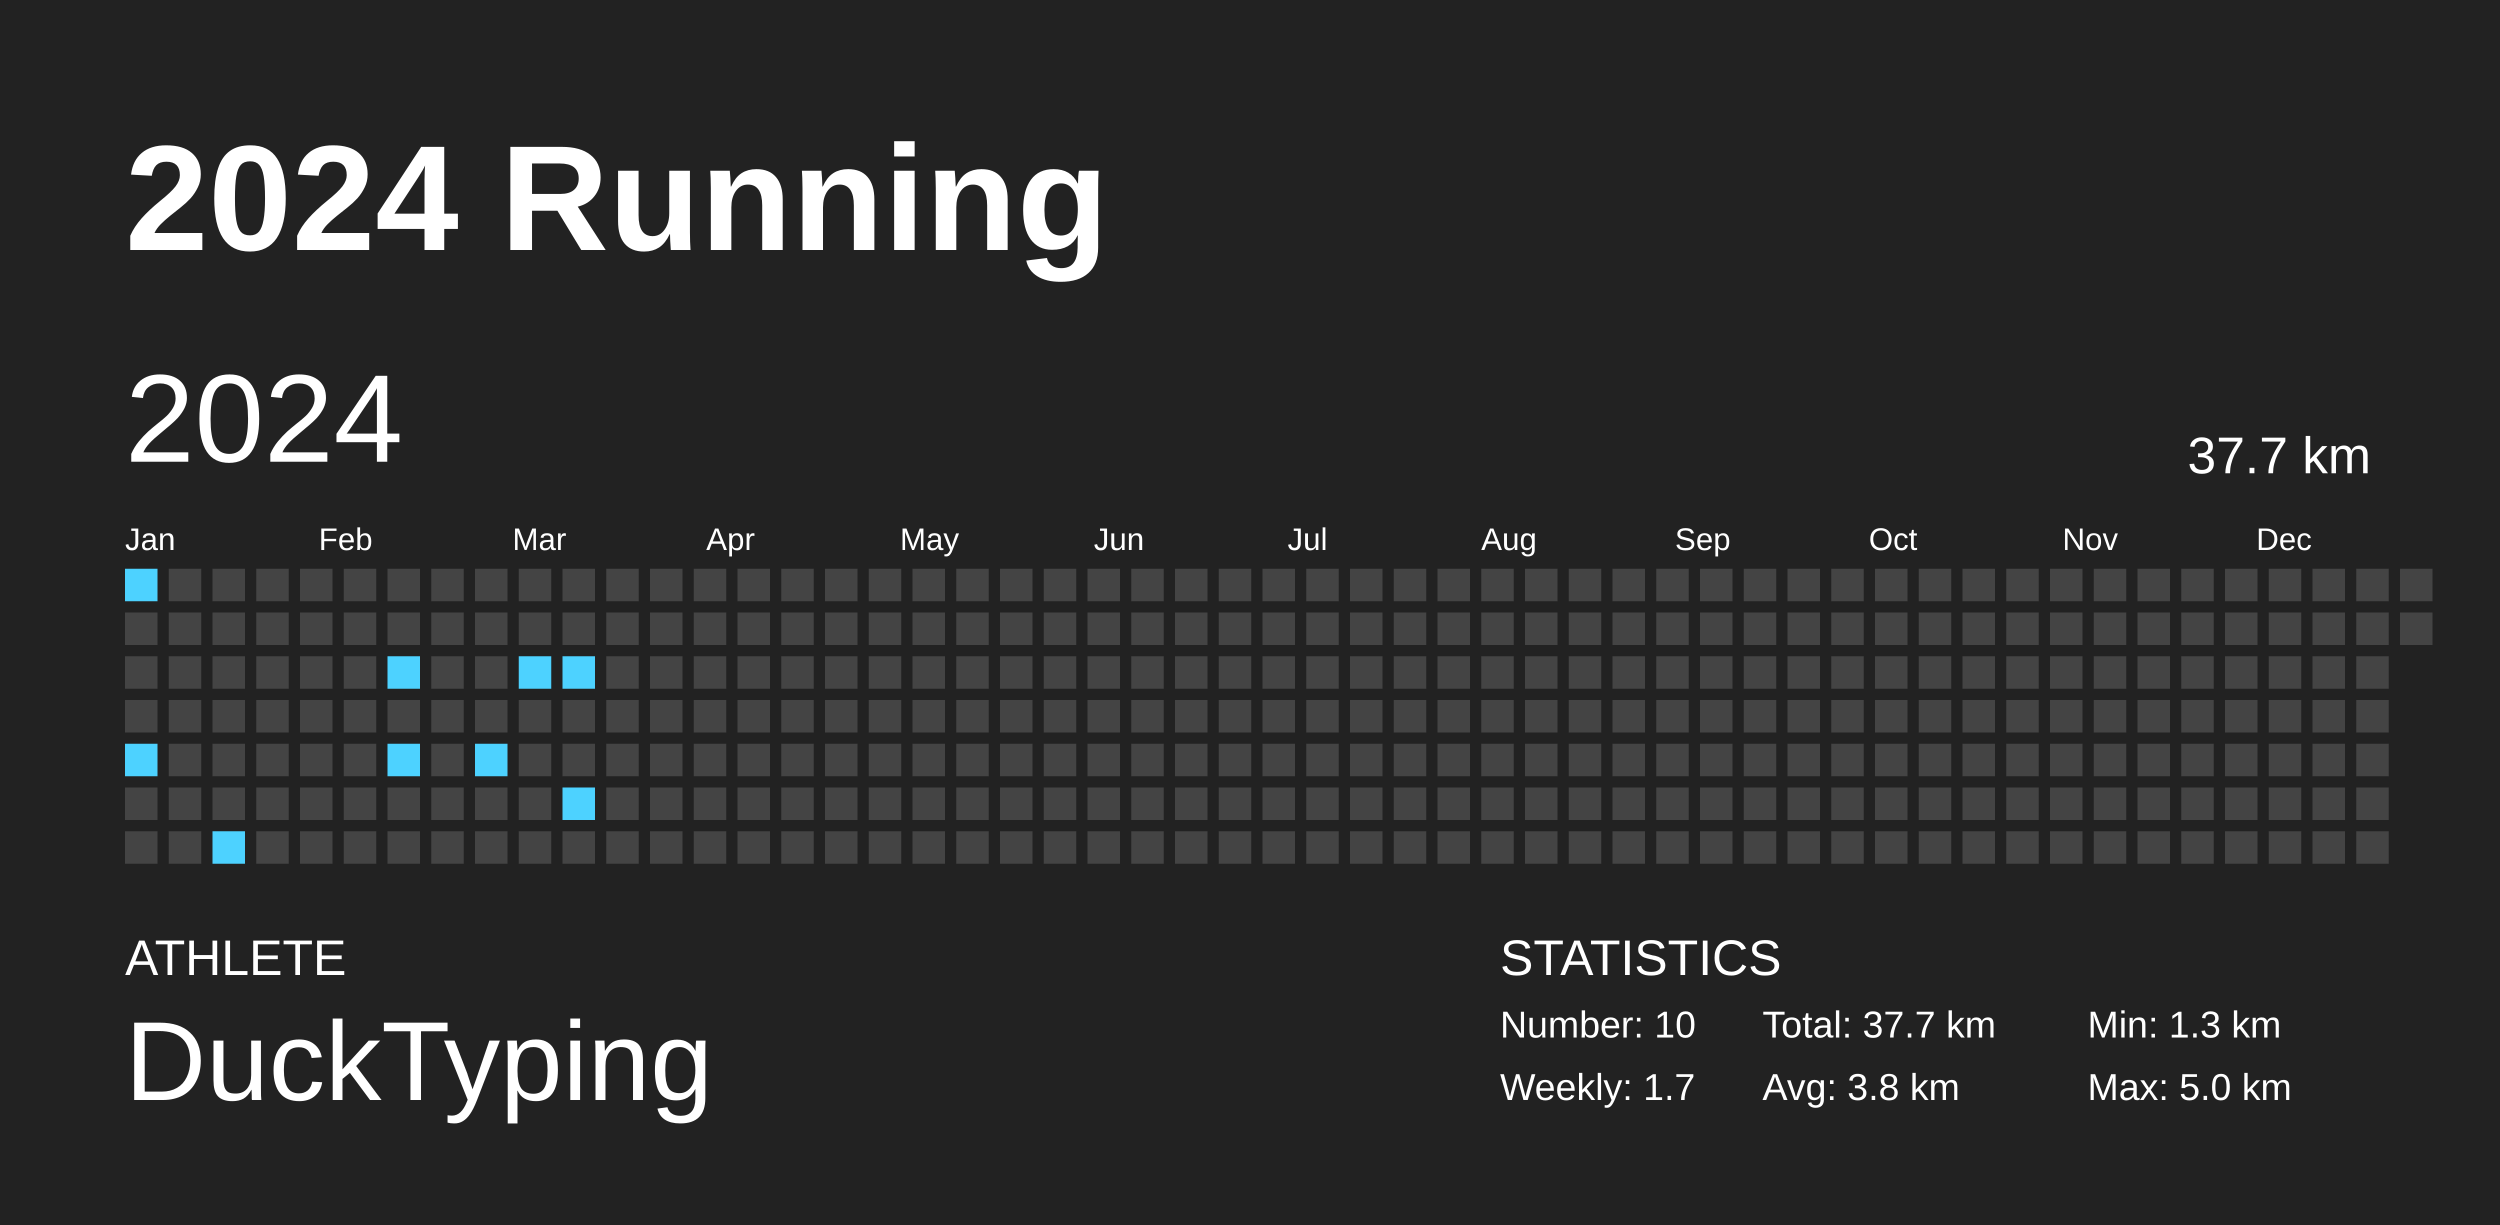
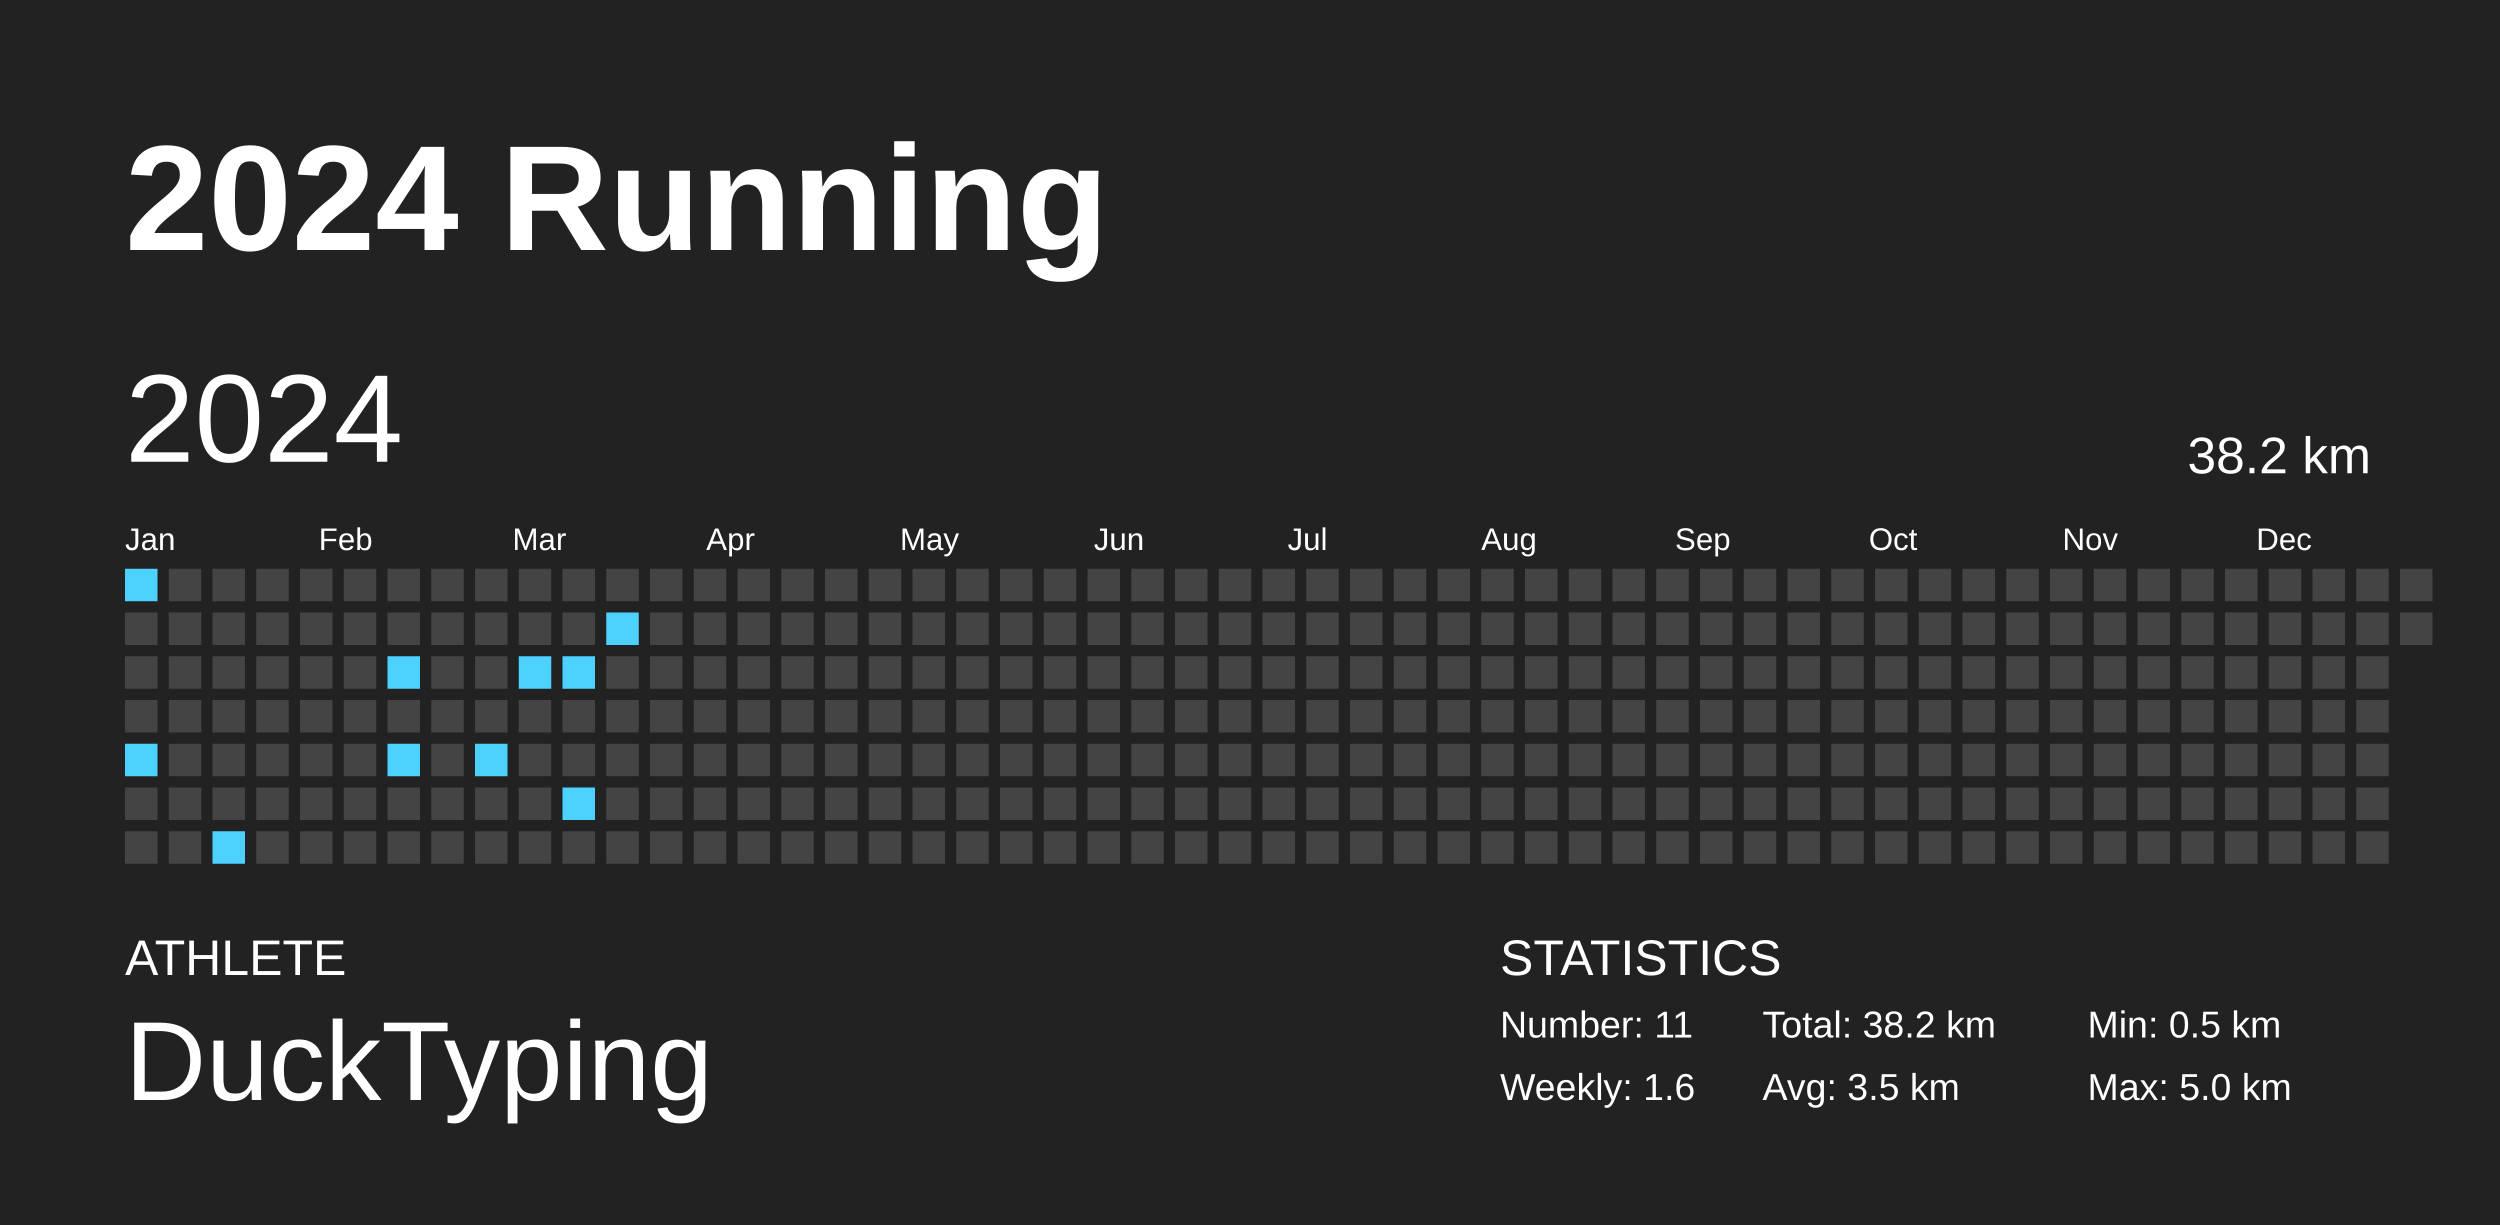
<svg xmlns="http://www.w3.org/2000/svg" baseProfile="full" height="98mm" version="1.1" viewBox="0,0,200,98" width="200mm">
  <defs />
  <rect fill="#222222" height="98" width="200" x="0" y="0" />
  <text fill="#FFFFFF" style="font-size:12px; font-family:Arial; font-weight:bold;" x="10" y="20">2024 Running</text>
  <text fill="#FFFFFF" style="font-size:4px; font-family:Arial" x="10" y="78">ATHLETE</text>
  <text fill="#FFFFFF" style="font-size:9px; font-family:Arial" x="10" y="88">DuckTyping</text>
  <text fill="#FFFFFF" style="font-size:4px; font-family:Arial" x="120" y="78">STATISTICS</text>
-   <text fill="#FFFFFF" style="font-size:3px; font-family:Arial" x="120" y="83">Number: 10</text>
-   <text fill="#FFFFFF" style="font-size:3px; font-family:Arial" x="120" y="88">Weekly: 1.7</text>
-   <text fill="#FFFFFF" style="font-size:3px; font-family:Arial" x="141" y="83">Total: 37.7 km</text>
-   <text fill="#FFFFFF" style="font-size:3px; font-family:Arial" x="141" y="88">Avg: 3.8 km</text>
-   <text fill="#FFFFFF" style="font-size:3px; font-family:Arial" x="167" y="83">Min: 1.3 km</text>
+   <text fill="#FFFFFF" style="font-size:3px; font-family:Arial" x="120" y="83">Number: 11</text>
+   <text fill="#FFFFFF" style="font-size:3px; font-family:Arial" x="120" y="88">Weekly: 1.6</text>
+   <text fill="#FFFFFF" style="font-size:3px; font-family:Arial" x="141" y="83">Total: 38.2 km</text>
+   <text fill="#FFFFFF" style="font-size:3px; font-family:Arial" x="141" y="88">Avg: 3.5 km</text>
+   <text fill="#FFFFFF" style="font-size:3px; font-family:Arial" x="167" y="83">Min: 0.5 km</text>
  <text fill="#FFFFFF" style="font-size:3px; font-family:Arial" x="167" y="88">Max: 5.0 km</text>
  <text dominant-baseline="hanging" fill="#FFFFFF" style="font-size:10.0px; font-family:Arial;" x="10" y="30">2024</text>
-   <text dominant-baseline="hanging" fill="#FFFFFF" style="font-size:4.125px; font-family:Arial;" x="175" y="35">37.7 km</text>
+   <text dominant-baseline="hanging" fill="#FFFFFF" style="font-size:4.125px; font-family:Arial;" x="175" y="35">38.2 km</text>
  <text fill="#FFFFFF" style="font-size:2.5px; font-family:Arial" x="10.0" y="44">Jan</text>
  <text fill="#FFFFFF" style="font-size:2.5px; font-family:Arial" x="25.5" y="44">Feb</text>
  <text fill="#FFFFFF" style="font-size:2.5px; font-family:Arial" x="41.0" y="44">Mar</text>
  <text fill="#FFFFFF" style="font-size:2.5px; font-family:Arial" x="56.5" y="44">Apr</text>
  <text fill="#FFFFFF" style="font-size:2.5px; font-family:Arial" x="72.0" y="44">May</text>
  <text fill="#FFFFFF" style="font-size:2.5px; font-family:Arial" x="87.5" y="44">Jun</text>
  <text fill="#FFFFFF" style="font-size:2.5px; font-family:Arial" x="103.0" y="44">Jul</text>
  <text fill="#FFFFFF" style="font-size:2.5px; font-family:Arial" x="118.5" y="44">Aug</text>
  <text fill="#FFFFFF" style="font-size:2.5px; font-family:Arial" x="134.0" y="44">Sep</text>
  <text fill="#FFFFFF" style="font-size:2.5px; font-family:Arial" x="149.5" y="44">Oct</text>
  <text fill="#FFFFFF" style="font-size:2.5px; font-family:Arial" x="165.0" y="44">Nov</text>
  <text fill="#FFFFFF" style="font-size:2.5px; font-family:Arial" x="180.5" y="44">Dec</text>
  <rect fill="#4dd2ff" height="2.6" width="2.6" x="10.0" y="45.5" />
  <rect fill="#444444" height="2.6" width="2.6" x="10.0" y="49.0" />
  <rect fill="#444444" height="2.6" width="2.6" x="10.0" y="52.5" />
  <rect fill="#444444" height="2.6" width="2.6" x="10.0" y="56.0" />
  <rect fill="#4dd2ff" height="2.6" width="2.6" x="10.0" y="59.5" />
  <rect fill="#444444" height="2.6" width="2.6" x="10.0" y="63.0" />
  <rect fill="#444444" height="2.6" width="2.6" x="10.0" y="66.5" />
  <rect fill="#444444" height="2.6" width="2.6" x="13.5" y="45.5" />
  <rect fill="#444444" height="2.6" width="2.6" x="13.5" y="49.0" />
  <rect fill="#444444" height="2.6" width="2.6" x="13.5" y="52.5" />
  <rect fill="#444444" height="2.6" width="2.6" x="13.5" y="56.0" />
  <rect fill="#444444" height="2.6" width="2.6" x="13.5" y="59.5" />
  <rect fill="#444444" height="2.6" width="2.6" x="13.5" y="63.0" />
  <rect fill="#444444" height="2.6" width="2.6" x="13.5" y="66.5" />
  <rect fill="#444444" height="2.6" width="2.6" x="17.0" y="45.5" />
  <rect fill="#444444" height="2.6" width="2.6" x="17.0" y="49.0" />
  <rect fill="#444444" height="2.6" width="2.6" x="17.0" y="52.5" />
  <rect fill="#444444" height="2.6" width="2.6" x="17.0" y="56.0" />
  <rect fill="#444444" height="2.6" width="2.6" x="17.0" y="59.5" />
  <rect fill="#444444" height="2.6" width="2.6" x="17.0" y="63.0" />
  <rect fill="#4dd2ff" height="2.6" width="2.6" x="17.0" y="66.5" />
  <rect fill="#444444" height="2.6" width="2.6" x="20.5" y="45.5" />
  <rect fill="#444444" height="2.6" width="2.6" x="20.5" y="49.0" />
  <rect fill="#444444" height="2.6" width="2.6" x="20.5" y="52.5" />
  <rect fill="#444444" height="2.6" width="2.6" x="20.5" y="56.0" />
  <rect fill="#444444" height="2.6" width="2.6" x="20.5" y="59.5" />
  <rect fill="#444444" height="2.6" width="2.6" x="20.5" y="63.0" />
  <rect fill="#444444" height="2.6" width="2.6" x="20.5" y="66.5" />
  <rect fill="#444444" height="2.6" width="2.6" x="24.0" y="45.5" />
  <rect fill="#444444" height="2.6" width="2.6" x="24.0" y="49.0" />
  <rect fill="#444444" height="2.6" width="2.6" x="24.0" y="52.5" />
  <rect fill="#444444" height="2.6" width="2.6" x="24.0" y="56.0" />
  <rect fill="#444444" height="2.6" width="2.6" x="24.0" y="59.5" />
  <rect fill="#444444" height="2.6" width="2.6" x="24.0" y="63.0" />
  <rect fill="#444444" height="2.6" width="2.6" x="24.0" y="66.5" />
  <rect fill="#444444" height="2.6" width="2.6" x="27.5" y="45.5" />
  <rect fill="#444444" height="2.6" width="2.6" x="27.5" y="49.0" />
  <rect fill="#444444" height="2.6" width="2.6" x="27.5" y="52.5" />
  <rect fill="#444444" height="2.6" width="2.6" x="27.5" y="56.0" />
  <rect fill="#444444" height="2.6" width="2.6" x="27.5" y="59.5" />
  <rect fill="#444444" height="2.6" width="2.6" x="27.5" y="63.0" />
  <rect fill="#444444" height="2.6" width="2.6" x="27.5" y="66.5" />
  <rect fill="#444444" height="2.6" width="2.6" x="31.0" y="45.5" />
  <rect fill="#444444" height="2.6" width="2.6" x="31.0" y="49.0" />
  <rect fill="#4dd2ff" height="2.6" width="2.6" x="31.0" y="52.5" />
  <rect fill="#444444" height="2.6" width="2.6" x="31.0" y="56.0" />
  <rect fill="#4dd2ff" height="2.6" width="2.6" x="31.0" y="59.5" />
  <rect fill="#444444" height="2.6" width="2.6" x="31.0" y="63.0" />
  <rect fill="#444444" height="2.6" width="2.6" x="31.0" y="66.5" />
  <rect fill="#444444" height="2.6" width="2.6" x="34.5" y="45.5" />
  <rect fill="#444444" height="2.6" width="2.6" x="34.5" y="49.0" />
  <rect fill="#444444" height="2.6" width="2.6" x="34.5" y="52.5" />
  <rect fill="#444444" height="2.6" width="2.6" x="34.5" y="56.0" />
  <rect fill="#444444" height="2.6" width="2.6" x="34.5" y="59.5" />
  <rect fill="#444444" height="2.6" width="2.6" x="34.5" y="63.0" />
  <rect fill="#444444" height="2.6" width="2.6" x="34.5" y="66.5" />
  <rect fill="#444444" height="2.6" width="2.6" x="38.0" y="45.5" />
  <rect fill="#444444" height="2.6" width="2.6" x="38.0" y="49.0" />
  <rect fill="#444444" height="2.6" width="2.6" x="38.0" y="52.5" />
  <rect fill="#444444" height="2.6" width="2.6" x="38.0" y="56.0" />
  <rect fill="#4dd2ff" height="2.6" width="2.6" x="38.0" y="59.5" />
  <rect fill="#444444" height="2.6" width="2.6" x="38.0" y="63.0" />
  <rect fill="#444444" height="2.6" width="2.6" x="38.0" y="66.5" />
  <rect fill="#444444" height="2.6" width="2.6" x="41.5" y="45.5" />
  <rect fill="#444444" height="2.6" width="2.6" x="41.5" y="49.0" />
  <rect fill="#4dd2ff" height="2.6" width="2.6" x="41.5" y="52.5" />
  <rect fill="#444444" height="2.6" width="2.6" x="41.5" y="56.0" />
  <rect fill="#444444" height="2.6" width="2.6" x="41.5" y="59.5" />
  <rect fill="#444444" height="2.6" width="2.6" x="41.5" y="63.0" />
  <rect fill="#444444" height="2.6" width="2.6" x="41.5" y="66.5" />
  <rect fill="#444444" height="2.6" width="2.6" x="45.0" y="45.5" />
  <rect fill="#444444" height="2.6" width="2.6" x="45.0" y="49.0" />
  <rect fill="#4dd2ff" height="2.6" width="2.6" x="45.0" y="52.5" />
  <rect fill="#444444" height="2.6" width="2.6" x="45.0" y="56.0" />
  <rect fill="#444444" height="2.6" width="2.6" x="45.0" y="59.5" />
  <rect fill="#4dd2ff" height="2.6" width="2.6" x="45.0" y="63.0" />
  <rect fill="#444444" height="2.6" width="2.6" x="45.0" y="66.5" />
  <rect fill="#444444" height="2.6" width="2.6" x="48.5" y="45.5" />
-   <rect fill="#444444" height="2.6" width="2.6" x="48.5" y="49.0" />
+   <rect fill="#4dd2ff" height="2.6" width="2.6" x="48.5" y="49.0" />
  <rect fill="#444444" height="2.6" width="2.6" x="48.5" y="52.5" />
  <rect fill="#444444" height="2.6" width="2.6" x="48.5" y="56.0" />
  <rect fill="#444444" height="2.6" width="2.6" x="48.5" y="59.5" />
  <rect fill="#444444" height="2.6" width="2.6" x="48.5" y="63.0" />
  <rect fill="#444444" height="2.6" width="2.6" x="48.5" y="66.5" />
  <rect fill="#444444" height="2.6" width="2.6" x="52.0" y="45.5" />
  <rect fill="#444444" height="2.6" width="2.6" x="52.0" y="49.0" />
  <rect fill="#444444" height="2.6" width="2.6" x="52.0" y="52.5" />
  <rect fill="#444444" height="2.6" width="2.6" x="52.0" y="56.0" />
  <rect fill="#444444" height="2.6" width="2.6" x="52.0" y="59.5" />
  <rect fill="#444444" height="2.6" width="2.6" x="52.0" y="63.0" />
  <rect fill="#444444" height="2.6" width="2.6" x="52.0" y="66.5" />
  <rect fill="#444444" height="2.6" width="2.6" x="55.5" y="45.5" />
  <rect fill="#444444" height="2.6" width="2.6" x="55.5" y="49.0" />
  <rect fill="#444444" height="2.6" width="2.6" x="55.5" y="52.5" />
  <rect fill="#444444" height="2.6" width="2.6" x="55.5" y="56.0" />
  <rect fill="#444444" height="2.6" width="2.6" x="55.5" y="59.5" />
  <rect fill="#444444" height="2.6" width="2.6" x="55.5" y="63.0" />
  <rect fill="#444444" height="2.6" width="2.6" x="55.5" y="66.5" />
  <rect fill="#444444" height="2.6" width="2.6" x="59.0" y="45.5" />
  <rect fill="#444444" height="2.6" width="2.6" x="59.0" y="49.0" />
  <rect fill="#444444" height="2.6" width="2.6" x="59.0" y="52.5" />
  <rect fill="#444444" height="2.6" width="2.6" x="59.0" y="56.0" />
  <rect fill="#444444" height="2.6" width="2.6" x="59.0" y="59.5" />
  <rect fill="#444444" height="2.6" width="2.6" x="59.0" y="63.0" />
  <rect fill="#444444" height="2.6" width="2.6" x="59.0" y="66.5" />
  <rect fill="#444444" height="2.6" width="2.6" x="62.5" y="45.5" />
  <rect fill="#444444" height="2.6" width="2.6" x="62.5" y="49.0" />
  <rect fill="#444444" height="2.6" width="2.6" x="62.5" y="52.5" />
  <rect fill="#444444" height="2.6" width="2.6" x="62.5" y="56.0" />
  <rect fill="#444444" height="2.6" width="2.6" x="62.5" y="59.5" />
  <rect fill="#444444" height="2.6" width="2.6" x="62.5" y="63.0" />
  <rect fill="#444444" height="2.6" width="2.6" x="62.5" y="66.5" />
  <rect fill="#444444" height="2.6" width="2.6" x="66.0" y="45.5" />
  <rect fill="#444444" height="2.6" width="2.6" x="66.0" y="49.0" />
  <rect fill="#444444" height="2.6" width="2.6" x="66.0" y="52.5" />
  <rect fill="#444444" height="2.6" width="2.6" x="66.0" y="56.0" />
  <rect fill="#444444" height="2.6" width="2.6" x="66.0" y="59.5" />
  <rect fill="#444444" height="2.6" width="2.6" x="66.0" y="63.0" />
  <rect fill="#444444" height="2.6" width="2.6" x="66.0" y="66.5" />
  <rect fill="#444444" height="2.6" width="2.6" x="69.5" y="45.5" />
  <rect fill="#444444" height="2.6" width="2.6" x="69.5" y="49.0" />
  <rect fill="#444444" height="2.6" width="2.6" x="69.5" y="52.5" />
  <rect fill="#444444" height="2.6" width="2.6" x="69.5" y="56.0" />
  <rect fill="#444444" height="2.6" width="2.6" x="69.5" y="59.5" />
  <rect fill="#444444" height="2.6" width="2.6" x="69.5" y="63.0" />
  <rect fill="#444444" height="2.6" width="2.6" x="69.5" y="66.5" />
  <rect fill="#444444" height="2.6" width="2.6" x="73.0" y="45.5" />
  <rect fill="#444444" height="2.6" width="2.6" x="73.0" y="49.0" />
  <rect fill="#444444" height="2.6" width="2.6" x="73.0" y="52.5" />
  <rect fill="#444444" height="2.6" width="2.6" x="73.0" y="56.0" />
  <rect fill="#444444" height="2.6" width="2.6" x="73.0" y="59.5" />
  <rect fill="#444444" height="2.6" width="2.6" x="73.0" y="63.0" />
  <rect fill="#444444" height="2.6" width="2.6" x="73.0" y="66.5" />
  <rect fill="#444444" height="2.6" width="2.6" x="76.5" y="45.5" />
  <rect fill="#444444" height="2.6" width="2.6" x="76.5" y="49.0" />
  <rect fill="#444444" height="2.6" width="2.6" x="76.5" y="52.5" />
  <rect fill="#444444" height="2.6" width="2.6" x="76.5" y="56.0" />
  <rect fill="#444444" height="2.6" width="2.6" x="76.5" y="59.5" />
  <rect fill="#444444" height="2.6" width="2.6" x="76.5" y="63.0" />
  <rect fill="#444444" height="2.6" width="2.6" x="76.5" y="66.5" />
  <rect fill="#444444" height="2.6" width="2.6" x="80.0" y="45.5" />
  <rect fill="#444444" height="2.6" width="2.6" x="80.0" y="49.0" />
  <rect fill="#444444" height="2.6" width="2.6" x="80.0" y="52.5" />
  <rect fill="#444444" height="2.6" width="2.6" x="80.0" y="56.0" />
  <rect fill="#444444" height="2.6" width="2.6" x="80.0" y="59.5" />
  <rect fill="#444444" height="2.6" width="2.6" x="80.0" y="63.0" />
  <rect fill="#444444" height="2.6" width="2.6" x="80.0" y="66.5" />
  <rect fill="#444444" height="2.6" width="2.6" x="83.5" y="45.5" />
  <rect fill="#444444" height="2.6" width="2.6" x="83.5" y="49.0" />
  <rect fill="#444444" height="2.6" width="2.6" x="83.5" y="52.5" />
  <rect fill="#444444" height="2.6" width="2.6" x="83.5" y="56.0" />
  <rect fill="#444444" height="2.6" width="2.6" x="83.5" y="59.5" />
  <rect fill="#444444" height="2.6" width="2.6" x="83.5" y="63.0" />
  <rect fill="#444444" height="2.6" width="2.6" x="83.5" y="66.5" />
  <rect fill="#444444" height="2.6" width="2.6" x="87.0" y="45.5" />
  <rect fill="#444444" height="2.6" width="2.6" x="87.0" y="49.0" />
  <rect fill="#444444" height="2.6" width="2.6" x="87.0" y="52.5" />
  <rect fill="#444444" height="2.6" width="2.6" x="87.0" y="56.0" />
  <rect fill="#444444" height="2.6" width="2.6" x="87.0" y="59.5" />
  <rect fill="#444444" height="2.6" width="2.6" x="87.0" y="63.0" />
  <rect fill="#444444" height="2.6" width="2.6" x="87.0" y="66.5" />
  <rect fill="#444444" height="2.6" width="2.6" x="90.5" y="45.5" />
  <rect fill="#444444" height="2.6" width="2.6" x="90.5" y="49.0" />
  <rect fill="#444444" height="2.6" width="2.6" x="90.5" y="52.5" />
  <rect fill="#444444" height="2.6" width="2.6" x="90.5" y="56.0" />
  <rect fill="#444444" height="2.6" width="2.6" x="90.5" y="59.5" />
  <rect fill="#444444" height="2.6" width="2.6" x="90.5" y="63.0" />
  <rect fill="#444444" height="2.6" width="2.6" x="90.5" y="66.5" />
  <rect fill="#444444" height="2.6" width="2.6" x="94.0" y="45.5" />
  <rect fill="#444444" height="2.6" width="2.6" x="94.0" y="49.0" />
  <rect fill="#444444" height="2.6" width="2.6" x="94.0" y="52.5" />
  <rect fill="#444444" height="2.6" width="2.6" x="94.0" y="56.0" />
  <rect fill="#444444" height="2.6" width="2.6" x="94.0" y="59.5" />
  <rect fill="#444444" height="2.6" width="2.6" x="94.0" y="63.0" />
  <rect fill="#444444" height="2.6" width="2.6" x="94.0" y="66.5" />
  <rect fill="#444444" height="2.6" width="2.6" x="97.5" y="45.5" />
  <rect fill="#444444" height="2.6" width="2.6" x="97.5" y="49.0" />
  <rect fill="#444444" height="2.6" width="2.6" x="97.5" y="52.5" />
  <rect fill="#444444" height="2.6" width="2.6" x="97.5" y="56.0" />
  <rect fill="#444444" height="2.6" width="2.6" x="97.5" y="59.5" />
  <rect fill="#444444" height="2.6" width="2.6" x="97.5" y="63.0" />
  <rect fill="#444444" height="2.6" width="2.6" x="97.5" y="66.5" />
  <rect fill="#444444" height="2.6" width="2.6" x="101.0" y="45.5" />
  <rect fill="#444444" height="2.6" width="2.6" x="101.0" y="49.0" />
  <rect fill="#444444" height="2.6" width="2.6" x="101.0" y="52.5" />
  <rect fill="#444444" height="2.6" width="2.6" x="101.0" y="56.0" />
  <rect fill="#444444" height="2.6" width="2.6" x="101.0" y="59.5" />
  <rect fill="#444444" height="2.6" width="2.6" x="101.0" y="63.0" />
  <rect fill="#444444" height="2.6" width="2.6" x="101.0" y="66.5" />
  <rect fill="#444444" height="2.6" width="2.6" x="104.5" y="45.5" />
  <rect fill="#444444" height="2.6" width="2.6" x="104.5" y="49.0" />
  <rect fill="#444444" height="2.6" width="2.6" x="104.5" y="52.5" />
  <rect fill="#444444" height="2.6" width="2.6" x="104.5" y="56.0" />
  <rect fill="#444444" height="2.6" width="2.6" x="104.5" y="59.5" />
  <rect fill="#444444" height="2.6" width="2.6" x="104.5" y="63.0" />
  <rect fill="#444444" height="2.6" width="2.6" x="104.5" y="66.5" />
  <rect fill="#444444" height="2.6" width="2.6" x="108.0" y="45.5" />
  <rect fill="#444444" height="2.6" width="2.6" x="108.0" y="49.0" />
  <rect fill="#444444" height="2.6" width="2.6" x="108.0" y="52.5" />
  <rect fill="#444444" height="2.6" width="2.6" x="108.0" y="56.0" />
  <rect fill="#444444" height="2.6" width="2.6" x="108.0" y="59.5" />
  <rect fill="#444444" height="2.6" width="2.6" x="108.0" y="63.0" />
  <rect fill="#444444" height="2.6" width="2.6" x="108.0" y="66.5" />
  <rect fill="#444444" height="2.6" width="2.6" x="111.5" y="45.5" />
  <rect fill="#444444" height="2.6" width="2.6" x="111.5" y="49.0" />
  <rect fill="#444444" height="2.6" width="2.6" x="111.5" y="52.5" />
  <rect fill="#444444" height="2.6" width="2.6" x="111.5" y="56.0" />
  <rect fill="#444444" height="2.6" width="2.6" x="111.5" y="59.5" />
  <rect fill="#444444" height="2.6" width="2.6" x="111.5" y="63.0" />
  <rect fill="#444444" height="2.6" width="2.6" x="111.5" y="66.5" />
  <rect fill="#444444" height="2.6" width="2.6" x="115.0" y="45.5" />
  <rect fill="#444444" height="2.6" width="2.6" x="115.0" y="49.0" />
  <rect fill="#444444" height="2.6" width="2.6" x="115.0" y="52.5" />
  <rect fill="#444444" height="2.6" width="2.6" x="115.0" y="56.0" />
  <rect fill="#444444" height="2.6" width="2.6" x="115.0" y="59.5" />
  <rect fill="#444444" height="2.6" width="2.6" x="115.0" y="63.0" />
  <rect fill="#444444" height="2.6" width="2.6" x="115.0" y="66.5" />
  <rect fill="#444444" height="2.6" width="2.6" x="118.5" y="45.5" />
  <rect fill="#444444" height="2.6" width="2.6" x="118.5" y="49.0" />
  <rect fill="#444444" height="2.6" width="2.6" x="118.5" y="52.5" />
  <rect fill="#444444" height="2.6" width="2.6" x="118.5" y="56.0" />
  <rect fill="#444444" height="2.6" width="2.6" x="118.5" y="59.5" />
  <rect fill="#444444" height="2.6" width="2.6" x="118.5" y="63.0" />
  <rect fill="#444444" height="2.6" width="2.6" x="118.5" y="66.5" />
  <rect fill="#444444" height="2.6" width="2.6" x="122.0" y="45.5" />
  <rect fill="#444444" height="2.6" width="2.6" x="122.0" y="49.0" />
  <rect fill="#444444" height="2.6" width="2.6" x="122.0" y="52.5" />
  <rect fill="#444444" height="2.6" width="2.6" x="122.0" y="56.0" />
  <rect fill="#444444" height="2.6" width="2.6" x="122.0" y="59.5" />
  <rect fill="#444444" height="2.6" width="2.6" x="122.0" y="63.0" />
  <rect fill="#444444" height="2.6" width="2.6" x="122.0" y="66.5" />
  <rect fill="#444444" height="2.6" width="2.6" x="125.5" y="45.5" />
  <rect fill="#444444" height="2.6" width="2.6" x="125.5" y="49.0" />
  <rect fill="#444444" height="2.6" width="2.6" x="125.5" y="52.5" />
  <rect fill="#444444" height="2.6" width="2.6" x="125.5" y="56.0" />
  <rect fill="#444444" height="2.6" width="2.6" x="125.5" y="59.5" />
  <rect fill="#444444" height="2.6" width="2.6" x="125.5" y="63.0" />
  <rect fill="#444444" height="2.6" width="2.6" x="125.5" y="66.5" />
  <rect fill="#444444" height="2.6" width="2.6" x="129.0" y="45.5" />
  <rect fill="#444444" height="2.6" width="2.6" x="129.0" y="49.0" />
  <rect fill="#444444" height="2.6" width="2.6" x="129.0" y="52.5" />
  <rect fill="#444444" height="2.6" width="2.6" x="129.0" y="56.0" />
  <rect fill="#444444" height="2.6" width="2.6" x="129.0" y="59.5" />
  <rect fill="#444444" height="2.6" width="2.6" x="129.0" y="63.0" />
  <rect fill="#444444" height="2.6" width="2.6" x="129.0" y="66.5" />
  <rect fill="#444444" height="2.6" width="2.6" x="132.5" y="45.5" />
  <rect fill="#444444" height="2.6" width="2.6" x="132.5" y="49.0" />
  <rect fill="#444444" height="2.6" width="2.6" x="132.5" y="52.5" />
  <rect fill="#444444" height="2.6" width="2.6" x="132.5" y="56.0" />
  <rect fill="#444444" height="2.6" width="2.6" x="132.5" y="59.5" />
  <rect fill="#444444" height="2.6" width="2.6" x="132.5" y="63.0" />
  <rect fill="#444444" height="2.6" width="2.6" x="132.5" y="66.5" />
  <rect fill="#444444" height="2.6" width="2.6" x="136.0" y="45.5" />
  <rect fill="#444444" height="2.6" width="2.6" x="136.0" y="49.0" />
  <rect fill="#444444" height="2.6" width="2.6" x="136.0" y="52.5" />
  <rect fill="#444444" height="2.6" width="2.6" x="136.0" y="56.0" />
  <rect fill="#444444" height="2.6" width="2.6" x="136.0" y="59.5" />
  <rect fill="#444444" height="2.6" width="2.6" x="136.0" y="63.0" />
  <rect fill="#444444" height="2.6" width="2.6" x="136.0" y="66.5" />
  <rect fill="#444444" height="2.6" width="2.6" x="139.5" y="45.5" />
  <rect fill="#444444" height="2.6" width="2.6" x="139.5" y="49.0" />
  <rect fill="#444444" height="2.6" width="2.6" x="139.5" y="52.5" />
  <rect fill="#444444" height="2.6" width="2.6" x="139.5" y="56.0" />
  <rect fill="#444444" height="2.6" width="2.6" x="139.5" y="59.5" />
  <rect fill="#444444" height="2.6" width="2.6" x="139.5" y="63.0" />
  <rect fill="#444444" height="2.6" width="2.6" x="139.5" y="66.5" />
  <rect fill="#444444" height="2.6" width="2.6" x="143.0" y="45.5" />
  <rect fill="#444444" height="2.6" width="2.6" x="143.0" y="49.0" />
  <rect fill="#444444" height="2.6" width="2.6" x="143.0" y="52.5" />
  <rect fill="#444444" height="2.6" width="2.6" x="143.0" y="56.0" />
  <rect fill="#444444" height="2.6" width="2.6" x="143.0" y="59.5" />
  <rect fill="#444444" height="2.6" width="2.6" x="143.0" y="63.0" />
  <rect fill="#444444" height="2.6" width="2.6" x="143.0" y="66.5" />
  <rect fill="#444444" height="2.6" width="2.6" x="146.5" y="45.5" />
  <rect fill="#444444" height="2.6" width="2.6" x="146.5" y="49.0" />
  <rect fill="#444444" height="2.6" width="2.6" x="146.5" y="52.5" />
  <rect fill="#444444" height="2.6" width="2.6" x="146.5" y="56.0" />
  <rect fill="#444444" height="2.6" width="2.6" x="146.5" y="59.5" />
  <rect fill="#444444" height="2.6" width="2.6" x="146.5" y="63.0" />
  <rect fill="#444444" height="2.6" width="2.6" x="146.5" y="66.5" />
  <rect fill="#444444" height="2.6" width="2.6" x="150.0" y="45.5" />
  <rect fill="#444444" height="2.6" width="2.6" x="150.0" y="49.0" />
  <rect fill="#444444" height="2.6" width="2.6" x="150.0" y="52.5" />
  <rect fill="#444444" height="2.6" width="2.6" x="150.0" y="56.0" />
  <rect fill="#444444" height="2.6" width="2.6" x="150.0" y="59.5" />
  <rect fill="#444444" height="2.6" width="2.6" x="150.0" y="63.0" />
  <rect fill="#444444" height="2.6" width="2.6" x="150.0" y="66.5" />
  <rect fill="#444444" height="2.6" width="2.6" x="153.5" y="45.5" />
  <rect fill="#444444" height="2.6" width="2.6" x="153.5" y="49.0" />
  <rect fill="#444444" height="2.6" width="2.6" x="153.5" y="52.5" />
  <rect fill="#444444" height="2.6" width="2.6" x="153.5" y="56.0" />
  <rect fill="#444444" height="2.6" width="2.6" x="153.5" y="59.5" />
  <rect fill="#444444" height="2.6" width="2.6" x="153.5" y="63.0" />
  <rect fill="#444444" height="2.6" width="2.6" x="153.5" y="66.5" />
  <rect fill="#444444" height="2.6" width="2.6" x="157.0" y="45.5" />
  <rect fill="#444444" height="2.6" width="2.6" x="157.0" y="49.0" />
  <rect fill="#444444" height="2.6" width="2.6" x="157.0" y="52.5" />
  <rect fill="#444444" height="2.6" width="2.6" x="157.0" y="56.0" />
  <rect fill="#444444" height="2.6" width="2.6" x="157.0" y="59.5" />
  <rect fill="#444444" height="2.6" width="2.6" x="157.0" y="63.0" />
  <rect fill="#444444" height="2.6" width="2.6" x="157.0" y="66.5" />
  <rect fill="#444444" height="2.6" width="2.6" x="160.5" y="45.5" />
  <rect fill="#444444" height="2.6" width="2.6" x="160.5" y="49.0" />
  <rect fill="#444444" height="2.6" width="2.6" x="160.5" y="52.5" />
  <rect fill="#444444" height="2.6" width="2.6" x="160.5" y="56.0" />
  <rect fill="#444444" height="2.6" width="2.6" x="160.5" y="59.5" />
  <rect fill="#444444" height="2.6" width="2.6" x="160.5" y="63.0" />
  <rect fill="#444444" height="2.6" width="2.6" x="160.5" y="66.5" />
  <rect fill="#444444" height="2.6" width="2.6" x="164.0" y="45.5" />
  <rect fill="#444444" height="2.6" width="2.6" x="164.0" y="49.0" />
  <rect fill="#444444" height="2.6" width="2.6" x="164.0" y="52.5" />
  <rect fill="#444444" height="2.6" width="2.6" x="164.0" y="56.0" />
  <rect fill="#444444" height="2.6" width="2.6" x="164.0" y="59.5" />
  <rect fill="#444444" height="2.6" width="2.6" x="164.0" y="63.0" />
  <rect fill="#444444" height="2.6" width="2.6" x="164.0" y="66.5" />
  <rect fill="#444444" height="2.6" width="2.6" x="167.5" y="45.5" />
  <rect fill="#444444" height="2.6" width="2.6" x="167.5" y="49.0" />
  <rect fill="#444444" height="2.6" width="2.6" x="167.5" y="52.5" />
  <rect fill="#444444" height="2.6" width="2.6" x="167.5" y="56.0" />
  <rect fill="#444444" height="2.6" width="2.6" x="167.5" y="59.5" />
  <rect fill="#444444" height="2.6" width="2.6" x="167.5" y="63.0" />
  <rect fill="#444444" height="2.6" width="2.6" x="167.5" y="66.5" />
  <rect fill="#444444" height="2.6" width="2.6" x="171.0" y="45.5" />
  <rect fill="#444444" height="2.6" width="2.6" x="171.0" y="49.0" />
  <rect fill="#444444" height="2.6" width="2.6" x="171.0" y="52.5" />
  <rect fill="#444444" height="2.6" width="2.6" x="171.0" y="56.0" />
  <rect fill="#444444" height="2.6" width="2.6" x="171.0" y="59.5" />
  <rect fill="#444444" height="2.6" width="2.6" x="171.0" y="63.0" />
  <rect fill="#444444" height="2.6" width="2.6" x="171.0" y="66.5" />
  <rect fill="#444444" height="2.6" width="2.6" x="174.5" y="45.5" />
  <rect fill="#444444" height="2.6" width="2.6" x="174.5" y="49.0" />
  <rect fill="#444444" height="2.6" width="2.6" x="174.5" y="52.5" />
  <rect fill="#444444" height="2.6" width="2.6" x="174.5" y="56.0" />
  <rect fill="#444444" height="2.6" width="2.6" x="174.5" y="59.5" />
  <rect fill="#444444" height="2.6" width="2.6" x="174.5" y="63.0" />
  <rect fill="#444444" height="2.6" width="2.6" x="174.5" y="66.5" />
  <rect fill="#444444" height="2.6" width="2.6" x="178.0" y="45.5" />
  <rect fill="#444444" height="2.6" width="2.6" x="178.0" y="49.0" />
  <rect fill="#444444" height="2.6" width="2.6" x="178.0" y="52.5" />
  <rect fill="#444444" height="2.6" width="2.6" x="178.0" y="56.0" />
  <rect fill="#444444" height="2.6" width="2.6" x="178.0" y="59.5" />
  <rect fill="#444444" height="2.6" width="2.6" x="178.0" y="63.0" />
  <rect fill="#444444" height="2.6" width="2.6" x="178.0" y="66.5" />
  <rect fill="#444444" height="2.6" width="2.6" x="181.5" y="45.5" />
  <rect fill="#444444" height="2.6" width="2.6" x="181.5" y="49.0" />
  <rect fill="#444444" height="2.6" width="2.6" x="181.5" y="52.5" />
  <rect fill="#444444" height="2.6" width="2.6" x="181.5" y="56.0" />
  <rect fill="#444444" height="2.6" width="2.6" x="181.5" y="59.5" />
  <rect fill="#444444" height="2.6" width="2.6" x="181.5" y="63.0" />
  <rect fill="#444444" height="2.6" width="2.6" x="181.5" y="66.5" />
  <rect fill="#444444" height="2.6" width="2.6" x="185.0" y="45.5" />
  <rect fill="#444444" height="2.6" width="2.6" x="185.0" y="49.0" />
  <rect fill="#444444" height="2.6" width="2.6" x="185.0" y="52.5" />
  <rect fill="#444444" height="2.6" width="2.6" x="185.0" y="56.0" />
  <rect fill="#444444" height="2.6" width="2.6" x="185.0" y="59.5" />
  <rect fill="#444444" height="2.6" width="2.6" x="185.0" y="63.0" />
  <rect fill="#444444" height="2.6" width="2.6" x="185.0" y="66.5" />
  <rect fill="#444444" height="2.6" width="2.6" x="188.5" y="45.5" />
  <rect fill="#444444" height="2.6" width="2.6" x="188.5" y="49.0" />
  <rect fill="#444444" height="2.6" width="2.6" x="188.5" y="52.5" />
  <rect fill="#444444" height="2.6" width="2.6" x="188.5" y="56.0" />
  <rect fill="#444444" height="2.6" width="2.6" x="188.5" y="59.5" />
  <rect fill="#444444" height="2.6" width="2.6" x="188.5" y="63.0" />
  <rect fill="#444444" height="2.6" width="2.6" x="188.5" y="66.5" />
  <rect fill="#444444" height="2.6" width="2.6" x="192.0" y="45.5" />
  <rect fill="#444444" height="2.6" width="2.6" x="192.0" y="49.0" />
</svg>
